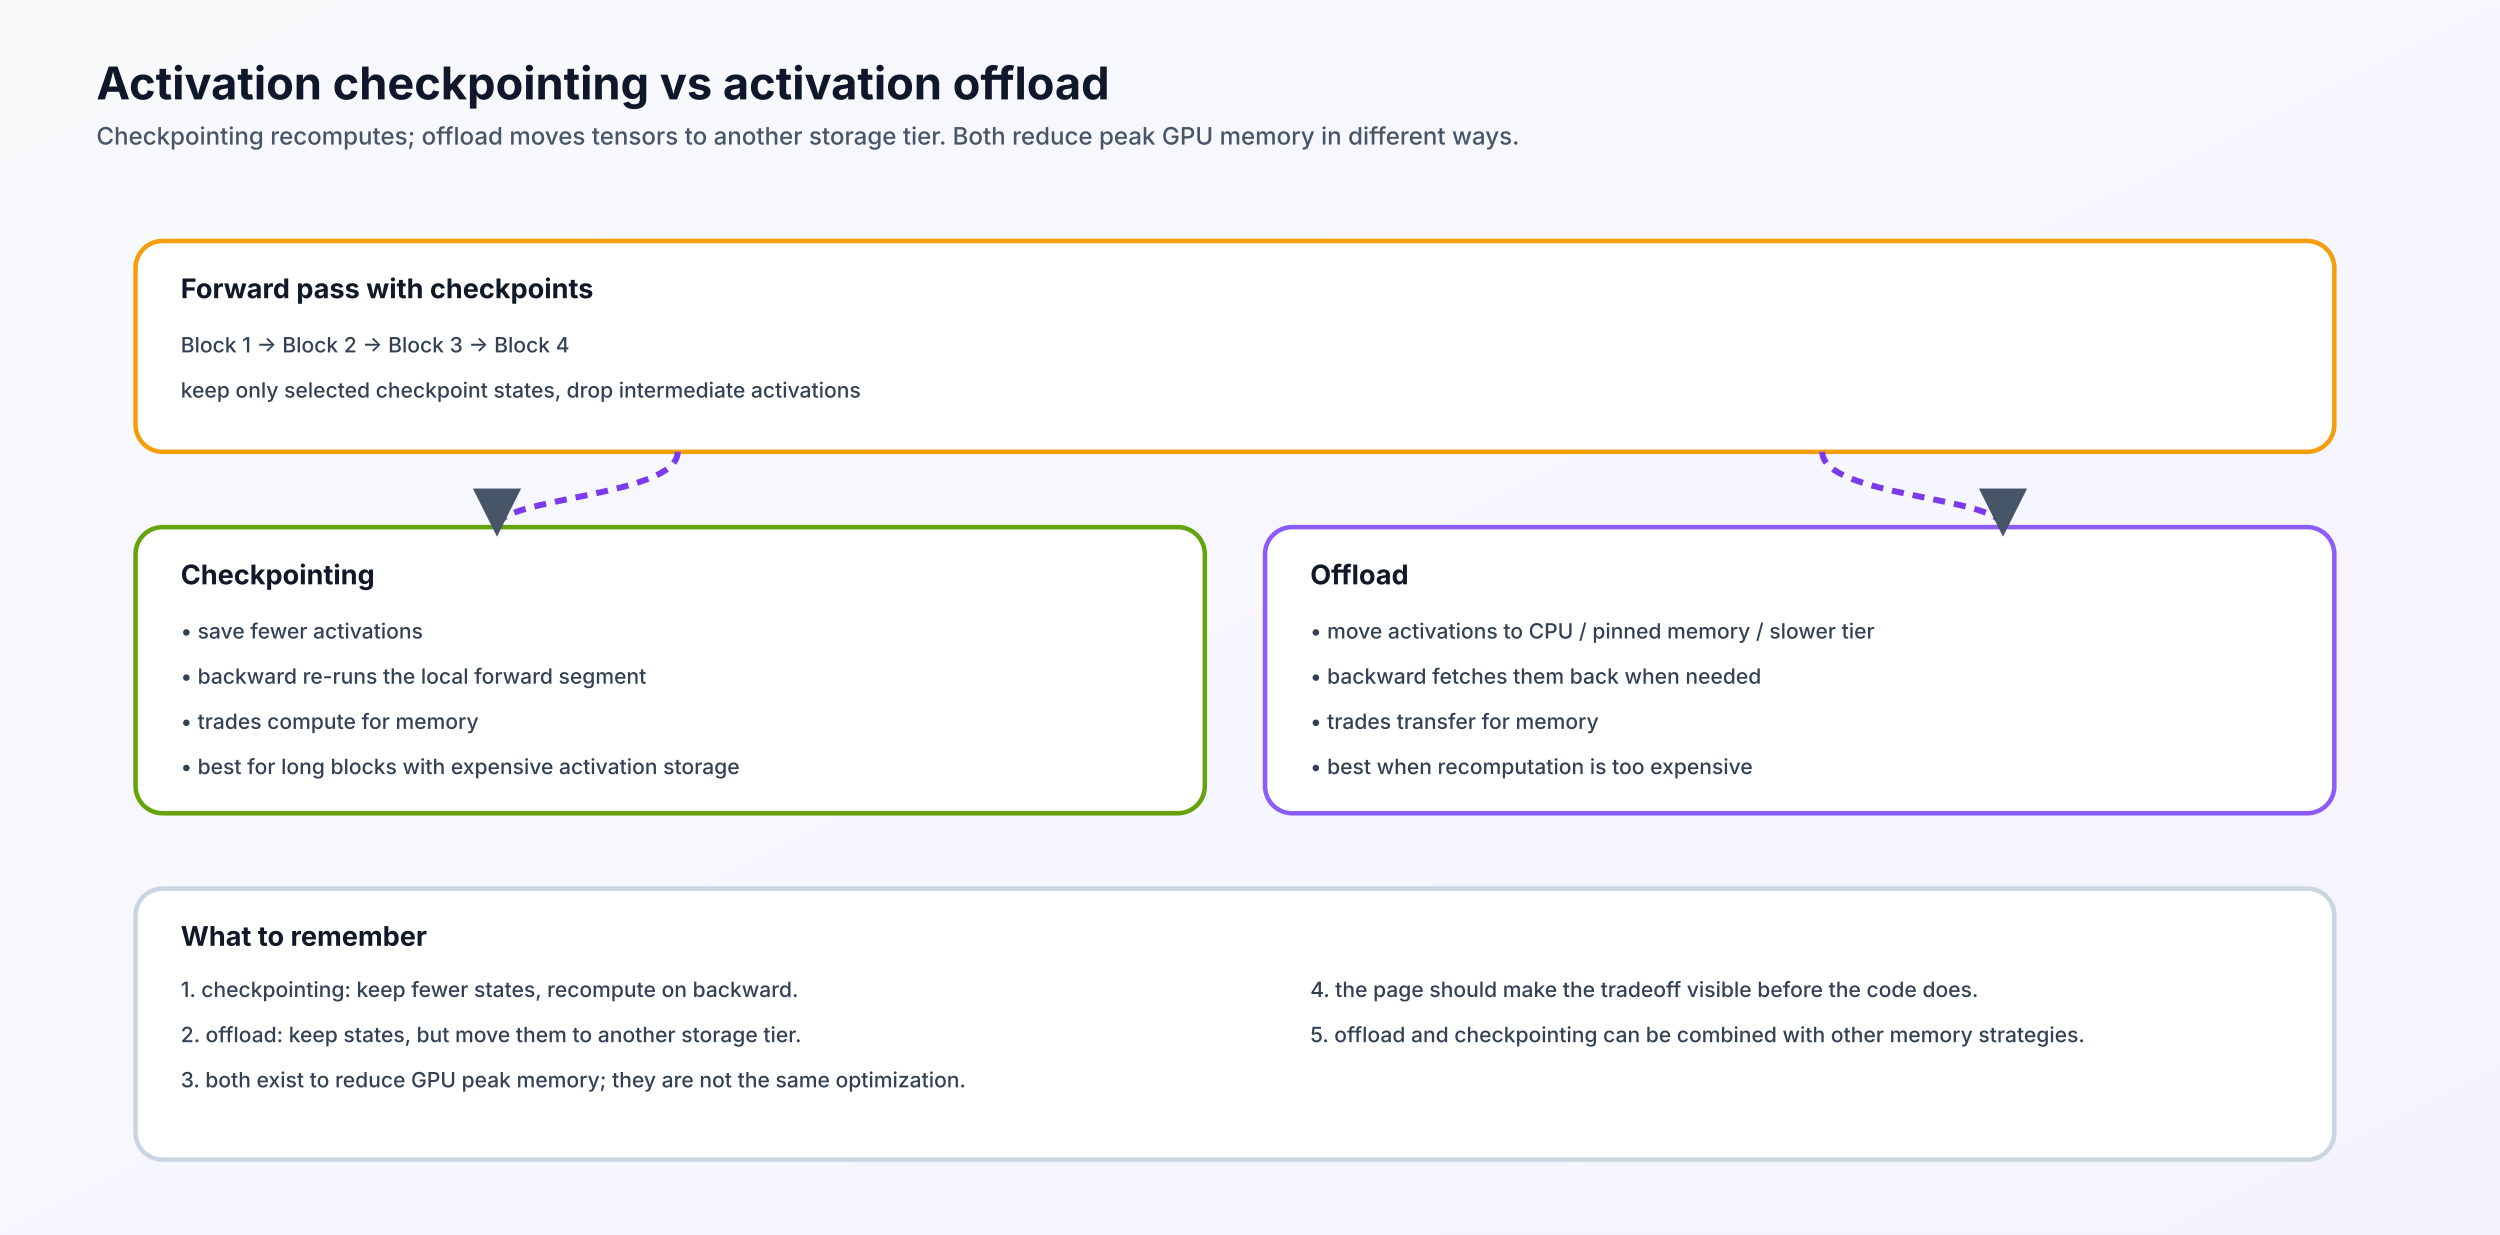
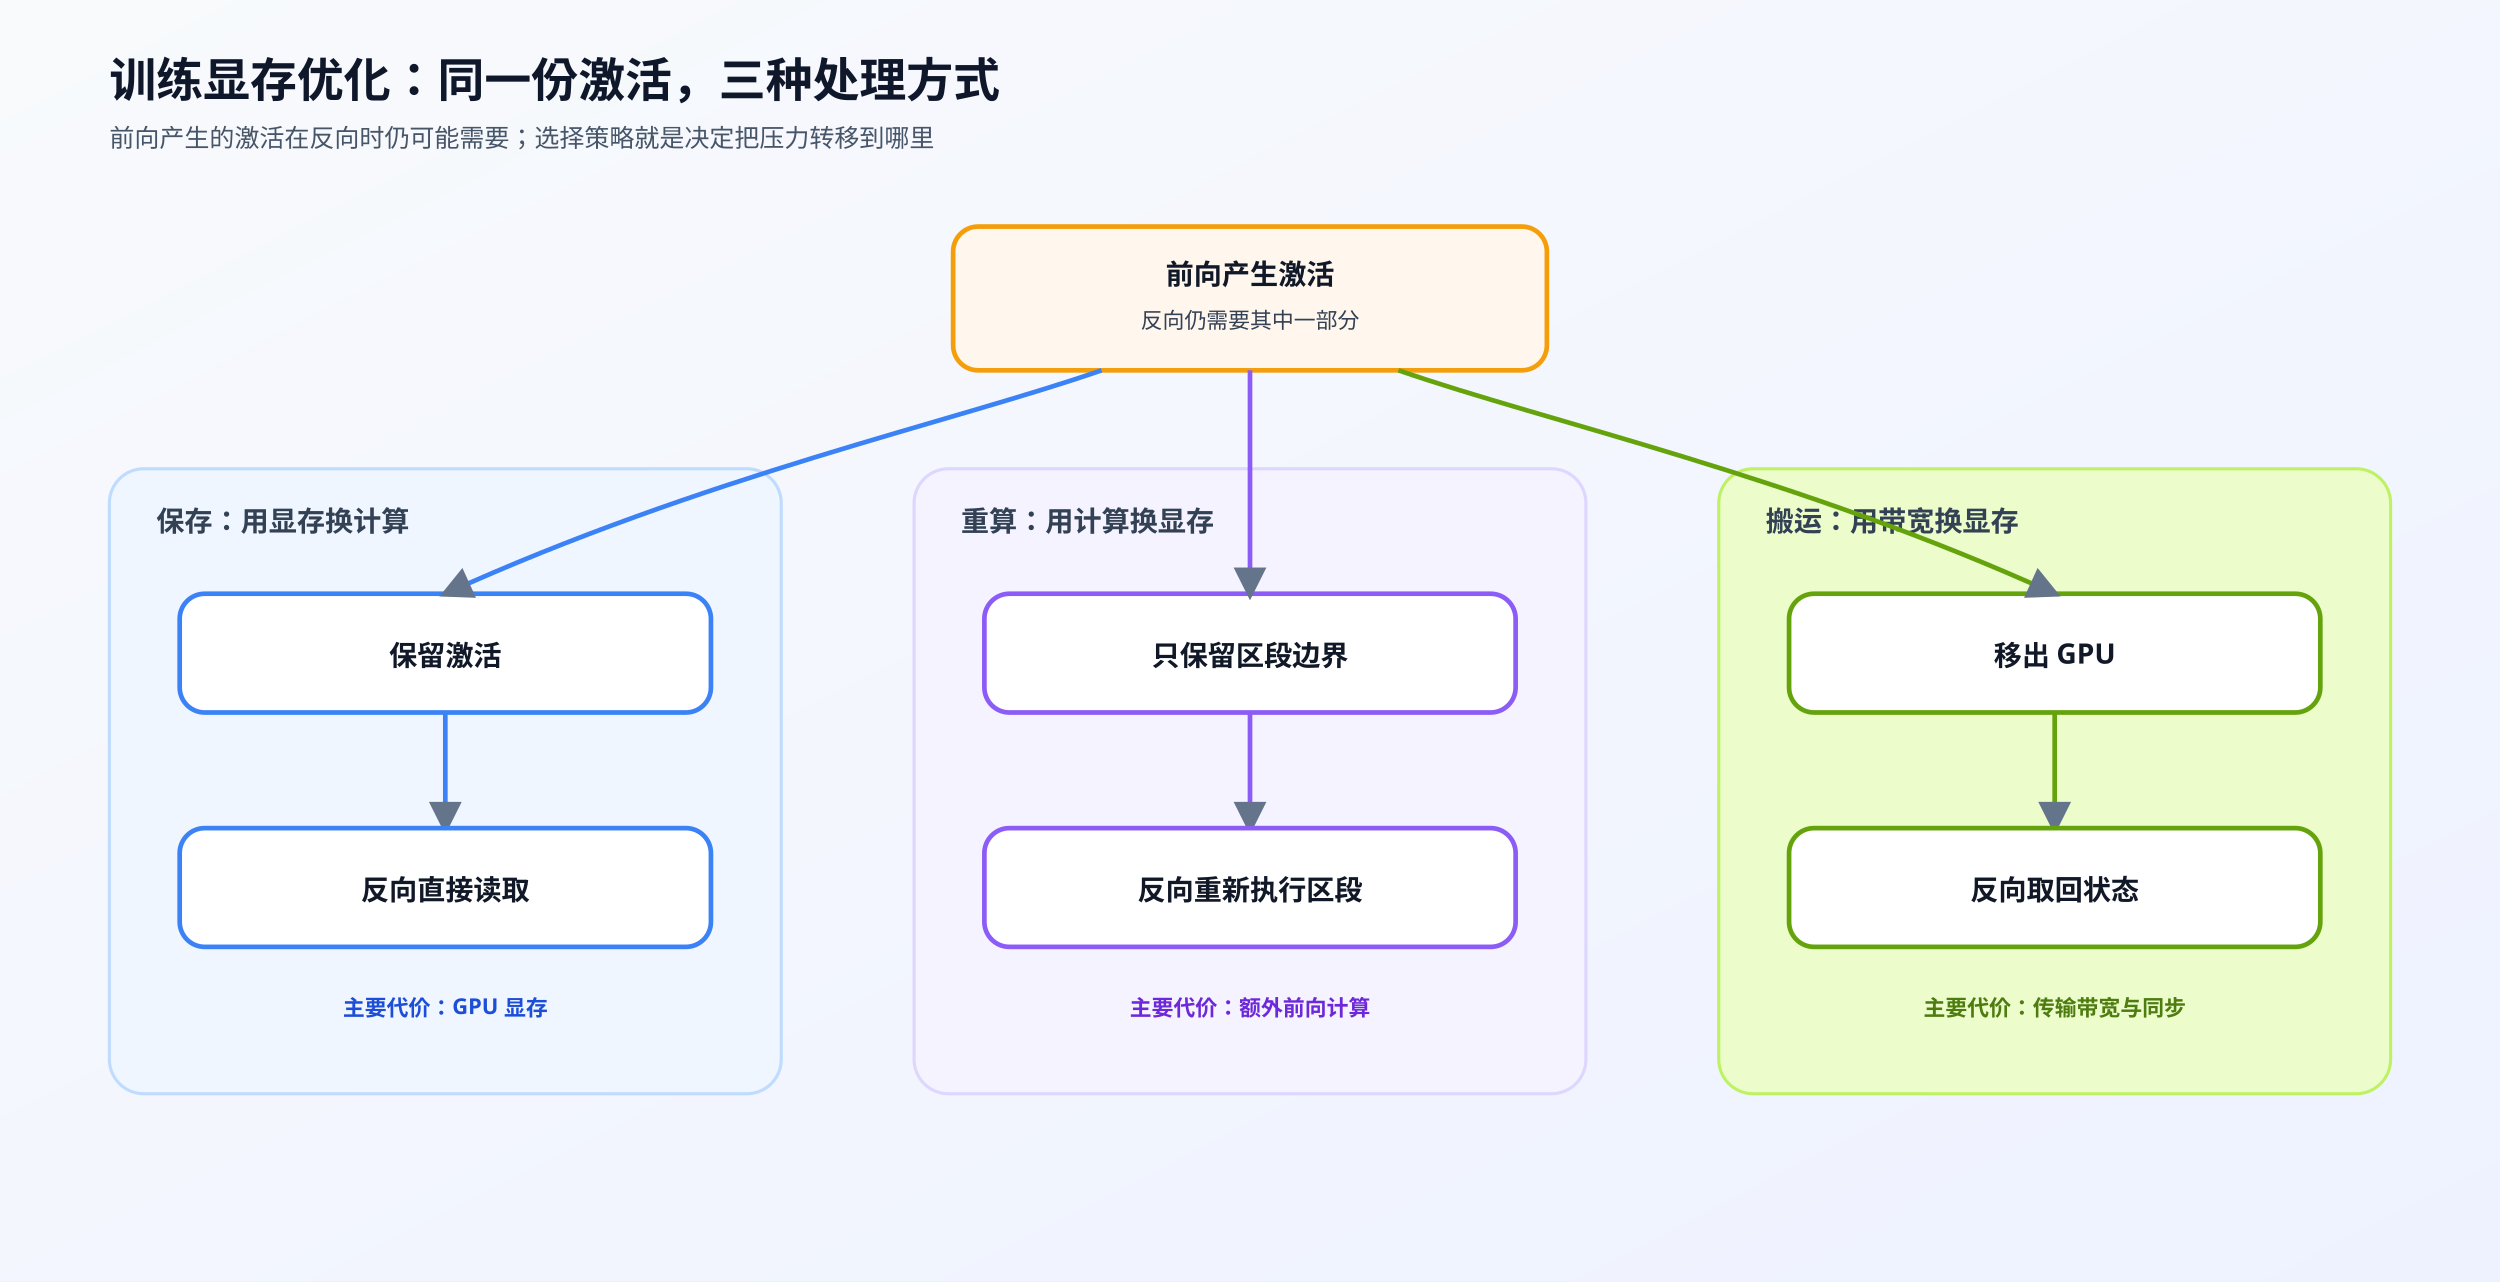
- <svg xmlns="http://www.w3.org/2000/svg" viewBox="0 0 1660 820" role="img" aria-labelledby="title desc">
+ <svg xmlns="http://www.w3.org/2000/svg" viewBox="0 0 1600 820" role="img" aria-labelledby="title desc">
  <defs>
    <linearGradient id="bg" x1="0" x2="1" y1="0" y2="1">
      <stop offset="0%" stop-color="#f8fafc" />
-       <stop offset="100%" stop-color="#f5f3ff" />
+       <stop offset="100%" stop-color="#eef2ff" />
    </linearGradient>
-     <marker id="arrow" viewBox="0 0 10 10" refX="8" refY="5" markerWidth="8" markerHeight="8" orient="auto">
-       <path d="M 0 0 L 10 5 L 0 10 z" fill="#475569" />
+     <style>
+       .title { font-family: "Noto Sans SC", "Microsoft YaHei", sans-serif; font-size: 30px; font-weight: 700; fill: #0f172a; }
+       .sub { font-family: "Noto Sans SC", "Microsoft YaHei", sans-serif; font-size: 16px; font-weight: 500; fill: #475569; }
+       .group { font-family: "Noto Sans SC", "Microsoft YaHei", sans-serif; font-size: 18px; font-weight: 700; fill: #334155; }
+       .label { font-family: "Noto Sans SC", "Microsoft YaHei", sans-serif; font-size: 18px; font-weight: 700; fill: #111827; }
+       .small { font-family: "Noto Sans SC", "Microsoft YaHei", sans-serif; font-size: 14px; font-weight: 500; fill: #334155; }
+       .box { stroke-width: 3; rx: 16; ry: 16; }
+       .flow { stroke-width: 3; fill: none; marker-end: url(#arrow); }
+       .cost { font-family: "Noto Sans SC", "Microsoft YaHei", sans-serif; font-size: 14px; font-weight: 600; }
+     </style>
+     <marker id="arrow" viewBox="0 0 10 10" refX="8" refY="5" markerWidth="7" markerHeight="7" orient="auto">
+       <path d="M0 0 L10 5 L0 10 Z" fill="#64748b" />
    </marker>
-     <style>
-       .title { font: 700 30px "Inter", "Noto Sans SC", sans-serif; fill: #0f172a; }
-       .sub { font: 500 16px "Inter", "Noto Sans SC", sans-serif; fill: #475569; }
-       .label { font: 700 18px "Inter", "Noto Sans SC", sans-serif; fill: #111827; }
-       .small { font: 500 14px "Inter", "Noto Sans SC", sans-serif; fill: #334155; }
-       .box { fill: #ffffff; stroke-width: 3; rx: 18; ry: 18; }
-       .arrow { stroke: #475569; stroke-width: 4; fill: none; marker-end: url(#arrow); }
-       .dash { stroke: #7c3aed; stroke-width: 4; fill: none; stroke-dasharray: 8 6; marker-end: url(#arrow); }
-     </style>
  </defs>
-   <rect width="1660" height="820" fill="url(#bg)" />
-   <text x="64" y="66" class="title">Activation checkpointing vs activation offload</text>
-   <text x="64" y="96" class="sub">Checkpointing recomputes; offload moves tensors to another storage tier. Both reduce peak GPU memory in different ways.</text>
-   <rect x="90" y="160" width="1460" height="140" class="box" fill="#fff7ed" stroke="#f59e0b" />
-   <text x="120" y="198" class="label">Forward pass with checkpoints</text>
-   <text x="120" y="234" class="small">Block 1 -&gt; Block 2 -&gt; Block 3 -&gt; Block 4</text>
-   <text x="120" y="264" class="small">keep only selected checkpoint states, drop intermediate activations</text>
-   <rect x="90" y="350" width="710" height="190" class="box" fill="#ecfccb" stroke="#65a30d" />
-   <text x="120" y="388" class="label">Checkpointing</text>
-   <text x="120" y="424" class="small">• save fewer activations</text>
-   <text x="120" y="454" class="small">• backward re-runs the local forward segment</text>
-   <text x="120" y="484" class="small">• trades compute for memory</text>
-   <text x="120" y="514" class="small">• best for long blocks with expensive activation storage</text>
-   <rect x="840" y="350" width="710" height="190" class="box" fill="#f5f3ff" stroke="#8b5cf6" />
-   <text x="870" y="388" class="label">Offload</text>
-   <text x="870" y="424" class="small">• move activations to CPU / pinned memory / slower tier</text>
-   <text x="870" y="454" class="small">• backward fetches them back when needed</text>
-   <text x="870" y="484" class="small">• trades transfer for memory</text>
-   <text x="870" y="514" class="small">• best when recomputation is too expensive</text>
-   <path d="M 450 300 C 450 330 330 330 330 350" class="dash" />
-   <path d="M 1210 300 C 1210 330 1330 330 1330 350" class="dash" />
-   <rect x="90" y="590" width="1460" height="180" class="box" fill="#ffffff" stroke="#cbd5e1" />
-   <text x="120" y="628" class="label">What to remember</text>
-   <text x="120" y="662" class="small">1. checkpointing: keep fewer states, recompute on backward.</text>
-   <text x="120" y="692" class="small">2. offload: keep states, but move them to another storage tier.</text>
-   <text x="120" y="722" class="small">3. both exist to reduce GPU peak memory; they are not the same optimization.</text>
-   <text x="870" y="662" class="small">4. the page should make the tradeoff visible before the code does.</text>
-   <text x="870" y="692" class="small">5. offload and checkpointing can be combined with other memory strategies.</text>
+   <rect width="1600" height="820" fill="url(#bg)" />
+   <text x="70" y="62" class="title">训练显存优化：同一份激活，三种处理方式</text>
+   <text x="70" y="94" class="sub">前向产生的激活在反向时仍可能需要；选择策略就是决定把压力转移到哪里</text>
+   <rect x="610" y="145" width="380" height="92" class="box" fill="#fff7ed" stroke="#f59e0b" />
+   <text x="800" y="182" text-anchor="middle" class="label">前向产生激活</text>
+   <text x="800" y="210" text-anchor="middle" class="small">反向仍需要其中一部分</text>
+   <rect x="70" y="300" width="430" height="400" rx="22" fill="#eff6ff" stroke="#bfdbfe" stroke-width="2" />
+   <text x="100" y="340" class="group">保存：用显存换计算</text>
+   <rect x="115" y="380" width="340" height="76" class="box" fill="#ffffff" stroke="#3b82f6" />
+   <text x="285" y="426" text-anchor="middle" class="label">保留激活</text>
+   <path d="M285 456 L285 530" class="flow" stroke="#3b82f6" />
+   <rect x="115" y="530" width="340" height="76" class="box" fill="#ffffff" stroke="#3b82f6" />
+   <text x="285" y="576" text-anchor="middle" class="label">反向直接读取</text>
+   <text x="285" y="650" text-anchor="middle" class="cost" fill="#1d4ed8">主要代价：GPU 显存</text>
+   <rect x="585" y="300" width="430" height="400" rx="22" fill="#f5f3ff" stroke="#ddd6fe" stroke-width="2" />
+   <text x="615" y="340" class="group">重算：用计算换显存</text>
+   <rect x="630" y="380" width="340" height="76" class="box" fill="#ffffff" stroke="#8b5cf6" />
+   <text x="800" y="426" text-anchor="middle" class="label">只保留区段边界</text>
+   <path d="M800 456 L800 530" class="flow" stroke="#8b5cf6" />
+   <rect x="630" y="530" width="340" height="76" class="box" fill="#ffffff" stroke="#8b5cf6" />
+   <text x="800" y="576" text-anchor="middle" class="label">反向重新执行区段</text>
+   <text x="800" y="650" text-anchor="middle" class="cost" fill="#6d28d9">主要代价：额外前向计算</text>
+   <rect x="1100" y="300" width="430" height="400" rx="22" fill="#ecfccb" stroke="#bef264" stroke-width="2" />
+   <text x="1130" y="340" class="group">搬运：用带宽换显存</text>
+   <rect x="1145" y="380" width="340" height="76" class="box" fill="#ffffff" stroke="#65a30d" />
+   <text x="1315" y="426" text-anchor="middle" class="label">移出 GPU</text>
+   <path d="M1315 456 L1315 530" class="flow" stroke="#65a30d" />
+   <rect x="1145" y="530" width="340" height="76" class="box" fill="#ffffff" stroke="#65a30d" />
+   <text x="1315" y="576" text-anchor="middle" class="label">反向取回状态</text>
+   <text x="1315" y="650" text-anchor="middle" class="cost" fill="#4d7c0f">主要代价：传输带宽与同步</text>
+   <path d="M705 237 C610 270 450 305 285 380" class="flow" stroke="#3b82f6" />
+   <path d="M800 237 L800 380" class="flow" stroke="#8b5cf6" />
+   <path d="M895 237 C990 270 1150 305 1315 380" class="flow" stroke="#65a30d" />
</svg>
